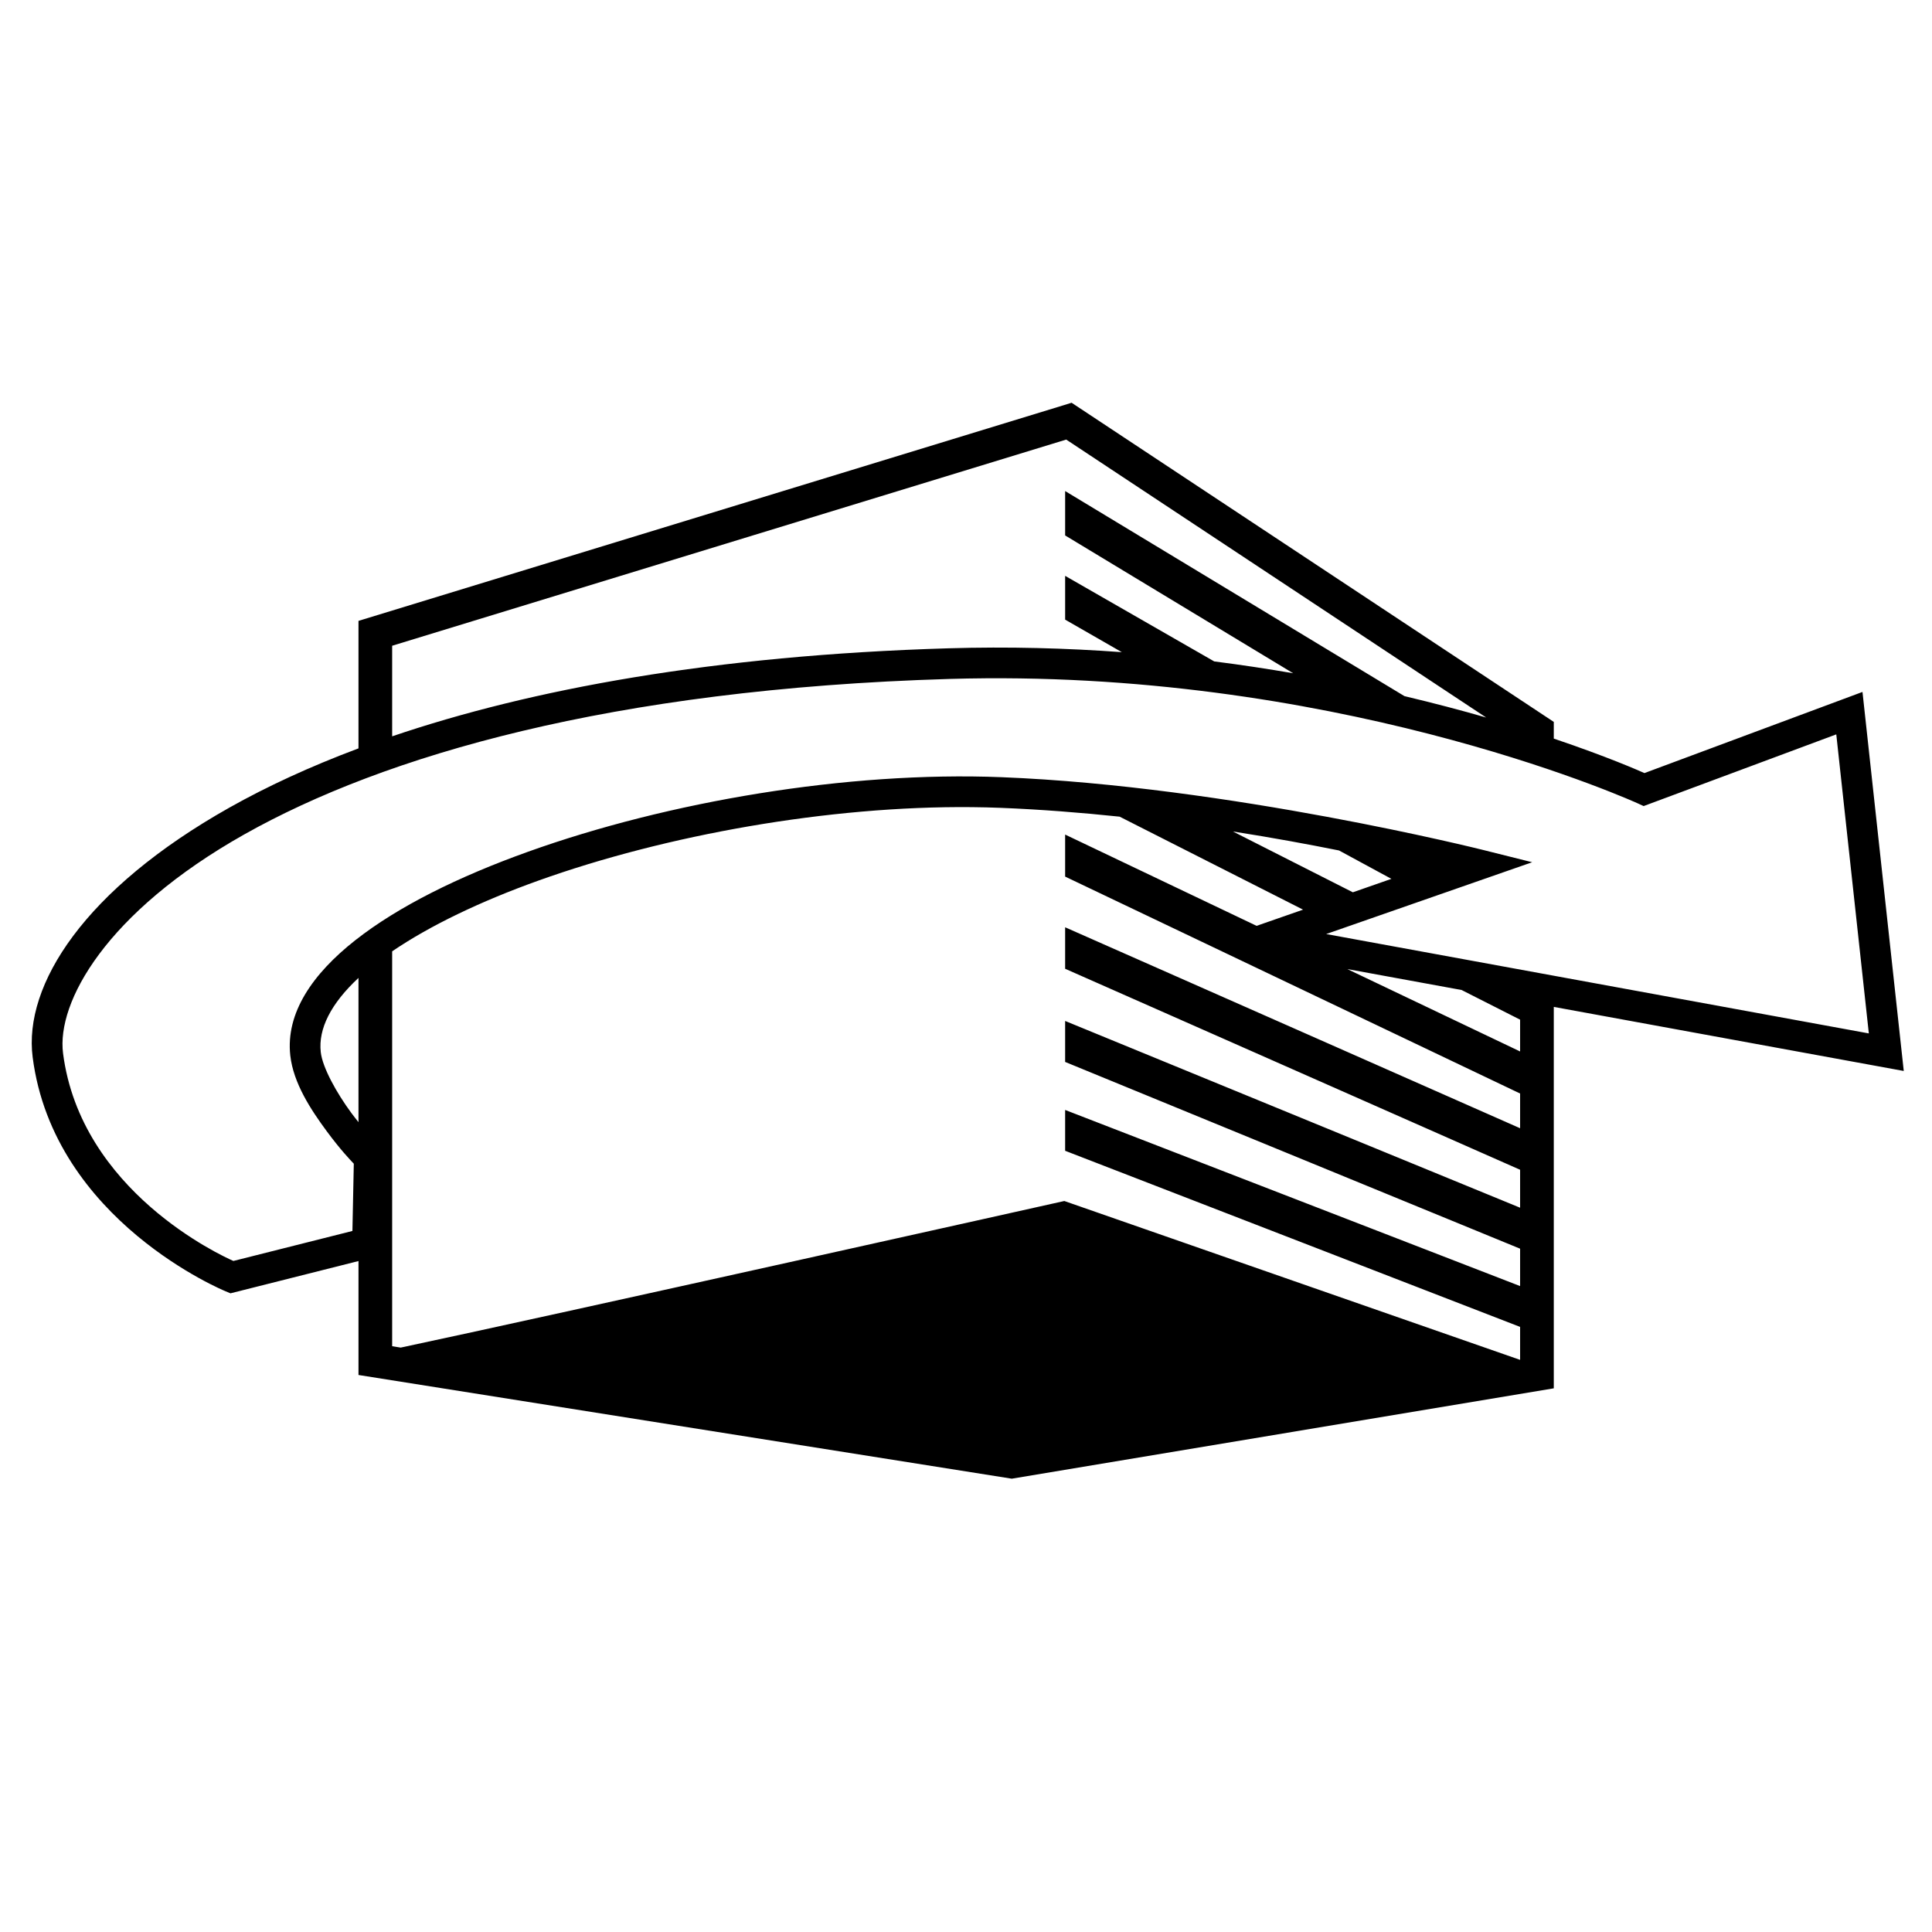
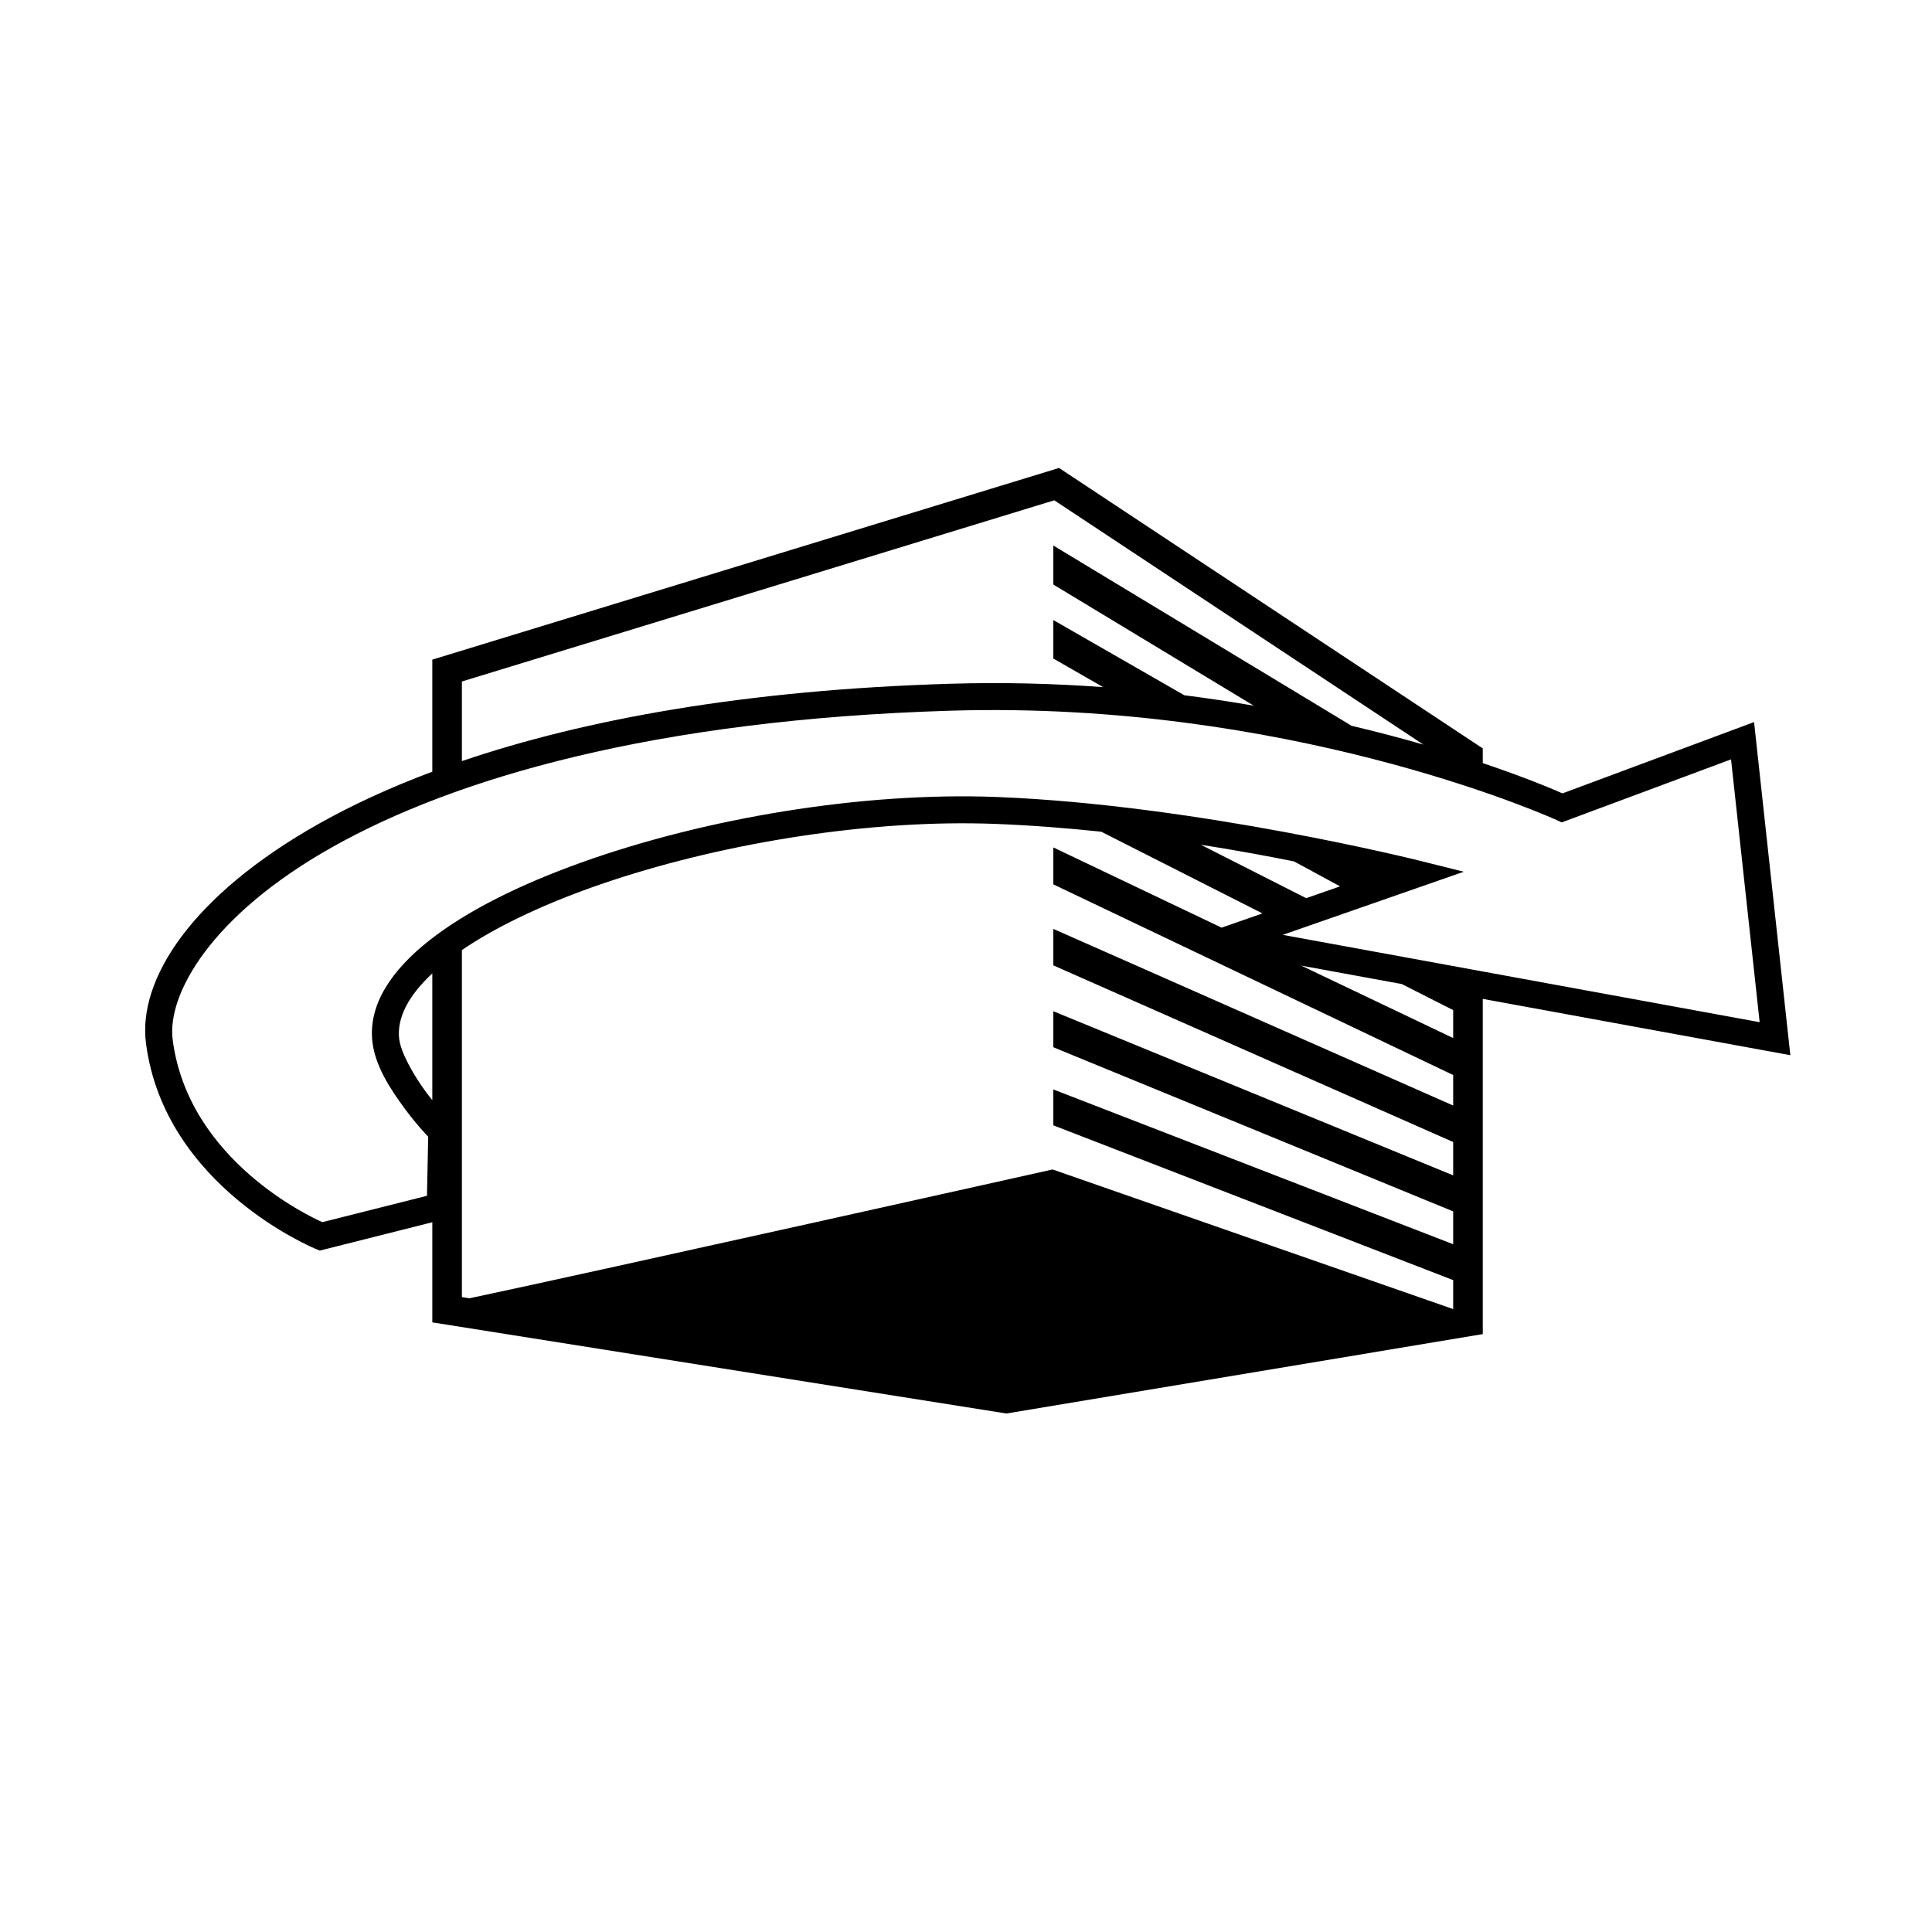
- <svg xmlns="http://www.w3.org/2000/svg" width="80mm" height="80mm" viewBox="0 0 283.465 283.465" id="svg38008" version="1.1">
+ <svg xmlns="http://www.w3.org/2000/svg" version="1.1" id="svg38008" viewBox="0 0 283.465 283.465" height="80mm" width="80mm">
  <defs id="defs38010" />
-   <g id="layer1" transform="matrix(1.075457,0,0,1.075457,-10.71414,-837.3317)">
-     <g transform="matrix(2.409054,0,0,2.409054,-2393.666,680.3677)" id="g37582">
-       <g id="g37586" transform="translate(140.2942,-30.22913)">
-         <path style="color:#000000;font-style:normal;font-variant:normal;font-weight:normal;font-stretch:normal;font-size:medium;line-height:normal;font-family:sans-serif;text-indent:0;text-align:start;text-decoration:none;text-decoration-line:none;text-decoration-style:solid;text-decoration-color:#000000;letter-spacing:normal;word-spacing:normal;text-transform:none;direction:ltr;block-progression:tb;writing-mode:lr-tb;baseline-shift:baseline;text-anchor:start;white-space:normal;clip-rule:nonzero;display:inline;overflow:visible;visibility:visible;opacity:1;isolation:auto;mix-blend-mode:normal;color-interpolation:sRGB;color-interpolation-filters:linearRGB;solid-color:#000000;solid-opacity:1;fill:#000000;fill-opacity:1;fill-rule:nonzero;stroke:none;stroke-width:1;stroke-linecap:butt;stroke-linejoin:miter;stroke-miterlimit:10;stroke-dasharray:none;stroke-dashoffset:0;stroke-opacity:1;color-rendering:auto;image-rendering:auto;shape-rendering:auto;text-rendering:auto;enable-background:accumulate" d="m 156.158,64.631 -1.041,0.322 -96.248,29.436 0,17.395 c -6.671,2.499 -12.526,5.22 -17.594,8.072 -19.787,11.136 -28.128,24.183 -26.857,34.061 2.88,22.382 26.346,31.945 26.346,31.945 l 0.641,0.266 17.465,-4.402 0,15.543 89.125,14.148 73.945,-12.328 0,-52.037 47.746,8.742 -5.631,-51.711 -29.748,11.07 c -0.715,-0.321 -5.091,-2.249 -12.367,-4.703 l 0,-2.279 -65.781,-43.539 z m -0.736,5.023 57.299,37.922 c -3.378,-0.978 -7.122,-1.962 -11.156,-2.922 l -46.289,-27.977 0,6.055 31.109,18.803 c -3.454,-0.595 -7.042,-1.143 -10.771,-1.615 l -20.338,-11.674 0,5.973 7.732,4.438 C 155.493,98.105 147.57,97.885 139.334,98.131 107.279,99.089 82.348,103.724 63.463,110.139 l 0,-12.357 91.959,-28.127 z M 144.418,102.221 c 50.843,-0.359 88.992,17.072 88.992,17.072 l 0.789,0.361 26.281,-9.781 4.441,40.797 -74.033,-13.557 28.104,-9.797 -6.791,-1.699 c 0,0 -34.563,-8.671 -65.592,-9.902 -21.113,-0.838 -45.526,3.335 -64.598,10.166 -9.536,3.415 -17.732,7.481 -23.564,12.066 -5.832,4.585 -9.522,9.924 -8.883,15.725 0.416,3.775 2.808,7.411 4.988,10.361 1.875,2.537 3.206,3.91 3.678,4.412 l -0.188,9.176 -16.238,4.092 c -1.633,-0.72 -20.818,-9.509 -23.24,-28.332 -0.89,-6.919 5.777,-19.197 24.762,-29.881 18.984,-10.684 49.936,-19.809 96.133,-21.189 1.666,-0.05 3.319,-0.078 4.959,-0.09 z m -1.846,17.58 c 1.303,0.013 2.594,0.043 3.871,0.094 5.554,0.22 11.014,0.654 16.268,1.205 l 25.025,12.686 -6.34,2.209 -26.121,-12.453 0,5.734 62.07,29.594 0,4.738 -62.07,-27.418 0,5.66 62.07,27.422 0,5.178 -62.07,-25.48 0,5.59 62.07,25.48 0,5.1 -62.07,-24.029 0,5.57 62.07,24.029 0,4.486 -0.019,0.004 -62.162,-21.666 c 0,0 -70.371,15.722 -90.533,19.998 l -1.168,-0.186 0,-53.873 c 5.132,-3.498 12.029,-6.814 19.959,-9.654 17.353,-6.215 39.603,-10.21 59.15,-10.018 z m 35.59,3.32 c 5.431,0.849 10.268,1.747 14.479,2.59 l 7.145,3.873 -5.258,1.834 -16.365,-8.297 z m 15.609,18.771 15.592,2.855 7.982,4.047 0,4.338 -23.574,-11.24 z m -134.902,1.205 0,19.68 c -0.315,-0.4 -0.627,-0.787 -0.955,-1.23 -2.005,-2.713 -3.96,-6.213 -4.193,-8.334 -0.35,-3.179 1.39,-6.613 5.148,-10.115 z" transform="matrix(0.4151007,0,0,0.4151007,853.3182,66.97797)" id="path37588" />
+   <g transform="matrix(0.9451443,0,0,0.9451443,7.788891,-719.1479)" id="layer1">
+     <g id="g37582" transform="matrix(2.409054,0,0,2.409054,-2393.666,680.3677)">
+       <g transform="translate(140.2942,-30.22913)" id="g37586">
+         <path id="path37588" transform="matrix(0.4151007,0,0,0.4151007,853.3182,66.97797)" d="m 156.158,64.631 -1.041,0.322 -96.248,29.436 0,17.395 c -6.671,2.499 -12.526,5.22 -17.594,8.072 -19.787,11.136 -28.128,24.183 -26.857,34.061 2.88,22.382 26.346,31.945 26.346,31.945 l 0.641,0.266 17.465,-4.402 0,15.543 89.125,14.148 73.945,-12.328 0,-52.037 47.746,8.742 -5.631,-51.711 -29.748,11.07 c -0.715,-0.321 -5.091,-2.249 -12.367,-4.703 l 0,-2.279 -65.781,-43.539 z m -0.736,5.023 57.299,37.922 c -3.378,-0.978 -7.122,-1.962 -11.156,-2.922 l -46.289,-27.977 0,6.055 31.109,18.803 c -3.454,-0.595 -7.042,-1.143 -10.771,-1.615 l -20.338,-11.674 0,5.973 7.732,4.438 C 155.493,98.105 147.57,97.885 139.334,98.131 107.279,99.089 82.348,103.724 63.463,110.139 l 0,-12.357 91.959,-28.127 z M 144.418,102.221 c 50.843,-0.359 88.992,17.072 88.992,17.072 l 0.789,0.361 26.281,-9.781 4.441,40.797 -74.033,-13.557 28.104,-9.797 -6.791,-1.699 c 0,0 -34.563,-8.671 -65.592,-9.902 -21.113,-0.838 -45.526,3.335 -64.598,10.166 -9.536,3.415 -17.732,7.481 -23.564,12.066 -5.832,4.585 -9.522,9.924 -8.883,15.725 0.416,3.775 2.808,7.411 4.988,10.361 1.875,2.537 3.206,3.91 3.678,4.412 l -0.188,9.176 -16.238,4.092 c -1.633,-0.72 -20.818,-9.509 -23.24,-28.332 -0.89,-6.919 5.777,-19.197 24.762,-29.881 18.984,-10.684 49.936,-19.809 96.133,-21.189 1.666,-0.05 3.319,-0.078 4.959,-0.09 z m -1.846,17.58 c 1.303,0.013 2.594,0.043 3.871,0.094 5.554,0.22 11.014,0.654 16.268,1.205 l 25.025,12.686 -6.34,2.209 -26.121,-12.453 0,5.734 62.07,29.594 0,4.738 -62.07,-27.418 0,5.66 62.07,27.422 0,5.178 -62.07,-25.48 0,5.59 62.07,25.48 0,5.1 -62.07,-24.029 0,5.57 62.07,24.029 0,4.486 -0.019,0.004 -62.162,-21.666 c 0,0 -70.371,15.722 -90.533,19.998 l -1.168,-0.186 0,-53.873 c 5.132,-3.498 12.029,-6.814 19.959,-9.654 17.353,-6.215 39.603,-10.21 59.15,-10.018 z m 35.59,3.32 c 5.431,0.849 10.268,1.747 14.479,2.59 l 7.145,3.873 -5.258,1.834 -16.365,-8.297 z m 15.609,18.771 15.592,2.855 7.982,4.047 0,4.338 -23.574,-11.24 z m -134.902,1.205 0,19.68 c -0.315,-0.4 -0.627,-0.787 -0.955,-1.23 -2.005,-2.713 -3.96,-6.213 -4.193,-8.334 -0.35,-3.179 1.39,-6.613 5.148,-10.115 z" style="color:#000000;font-style:normal;font-variant:normal;font-weight:normal;font-stretch:normal;font-size:medium;line-height:normal;font-family:sans-serif;text-indent:0;text-align:start;text-decoration:none;text-decoration-line:none;text-decoration-style:solid;text-decoration-color:#000000;letter-spacing:normal;word-spacing:normal;text-transform:none;direction:ltr;block-progression:tb;writing-mode:lr-tb;baseline-shift:baseline;text-anchor:start;white-space:normal;clip-rule:nonzero;display:inline;overflow:visible;visibility:visible;opacity:1;isolation:auto;mix-blend-mode:normal;color-interpolation:sRGB;color-interpolation-filters:linearRGB;solid-color:#000000;solid-opacity:1;fill:#000000;fill-opacity:1;fill-rule:nonzero;stroke:none;stroke-width:1;stroke-linecap:butt;stroke-linejoin:miter;stroke-miterlimit:10;stroke-dasharray:none;stroke-dashoffset:0;stroke-opacity:1;color-rendering:auto;image-rendering:auto;shape-rendering:auto;text-rendering:auto;enable-background:accumulate" />
      </g>
    </g>
  </g>
</svg>
